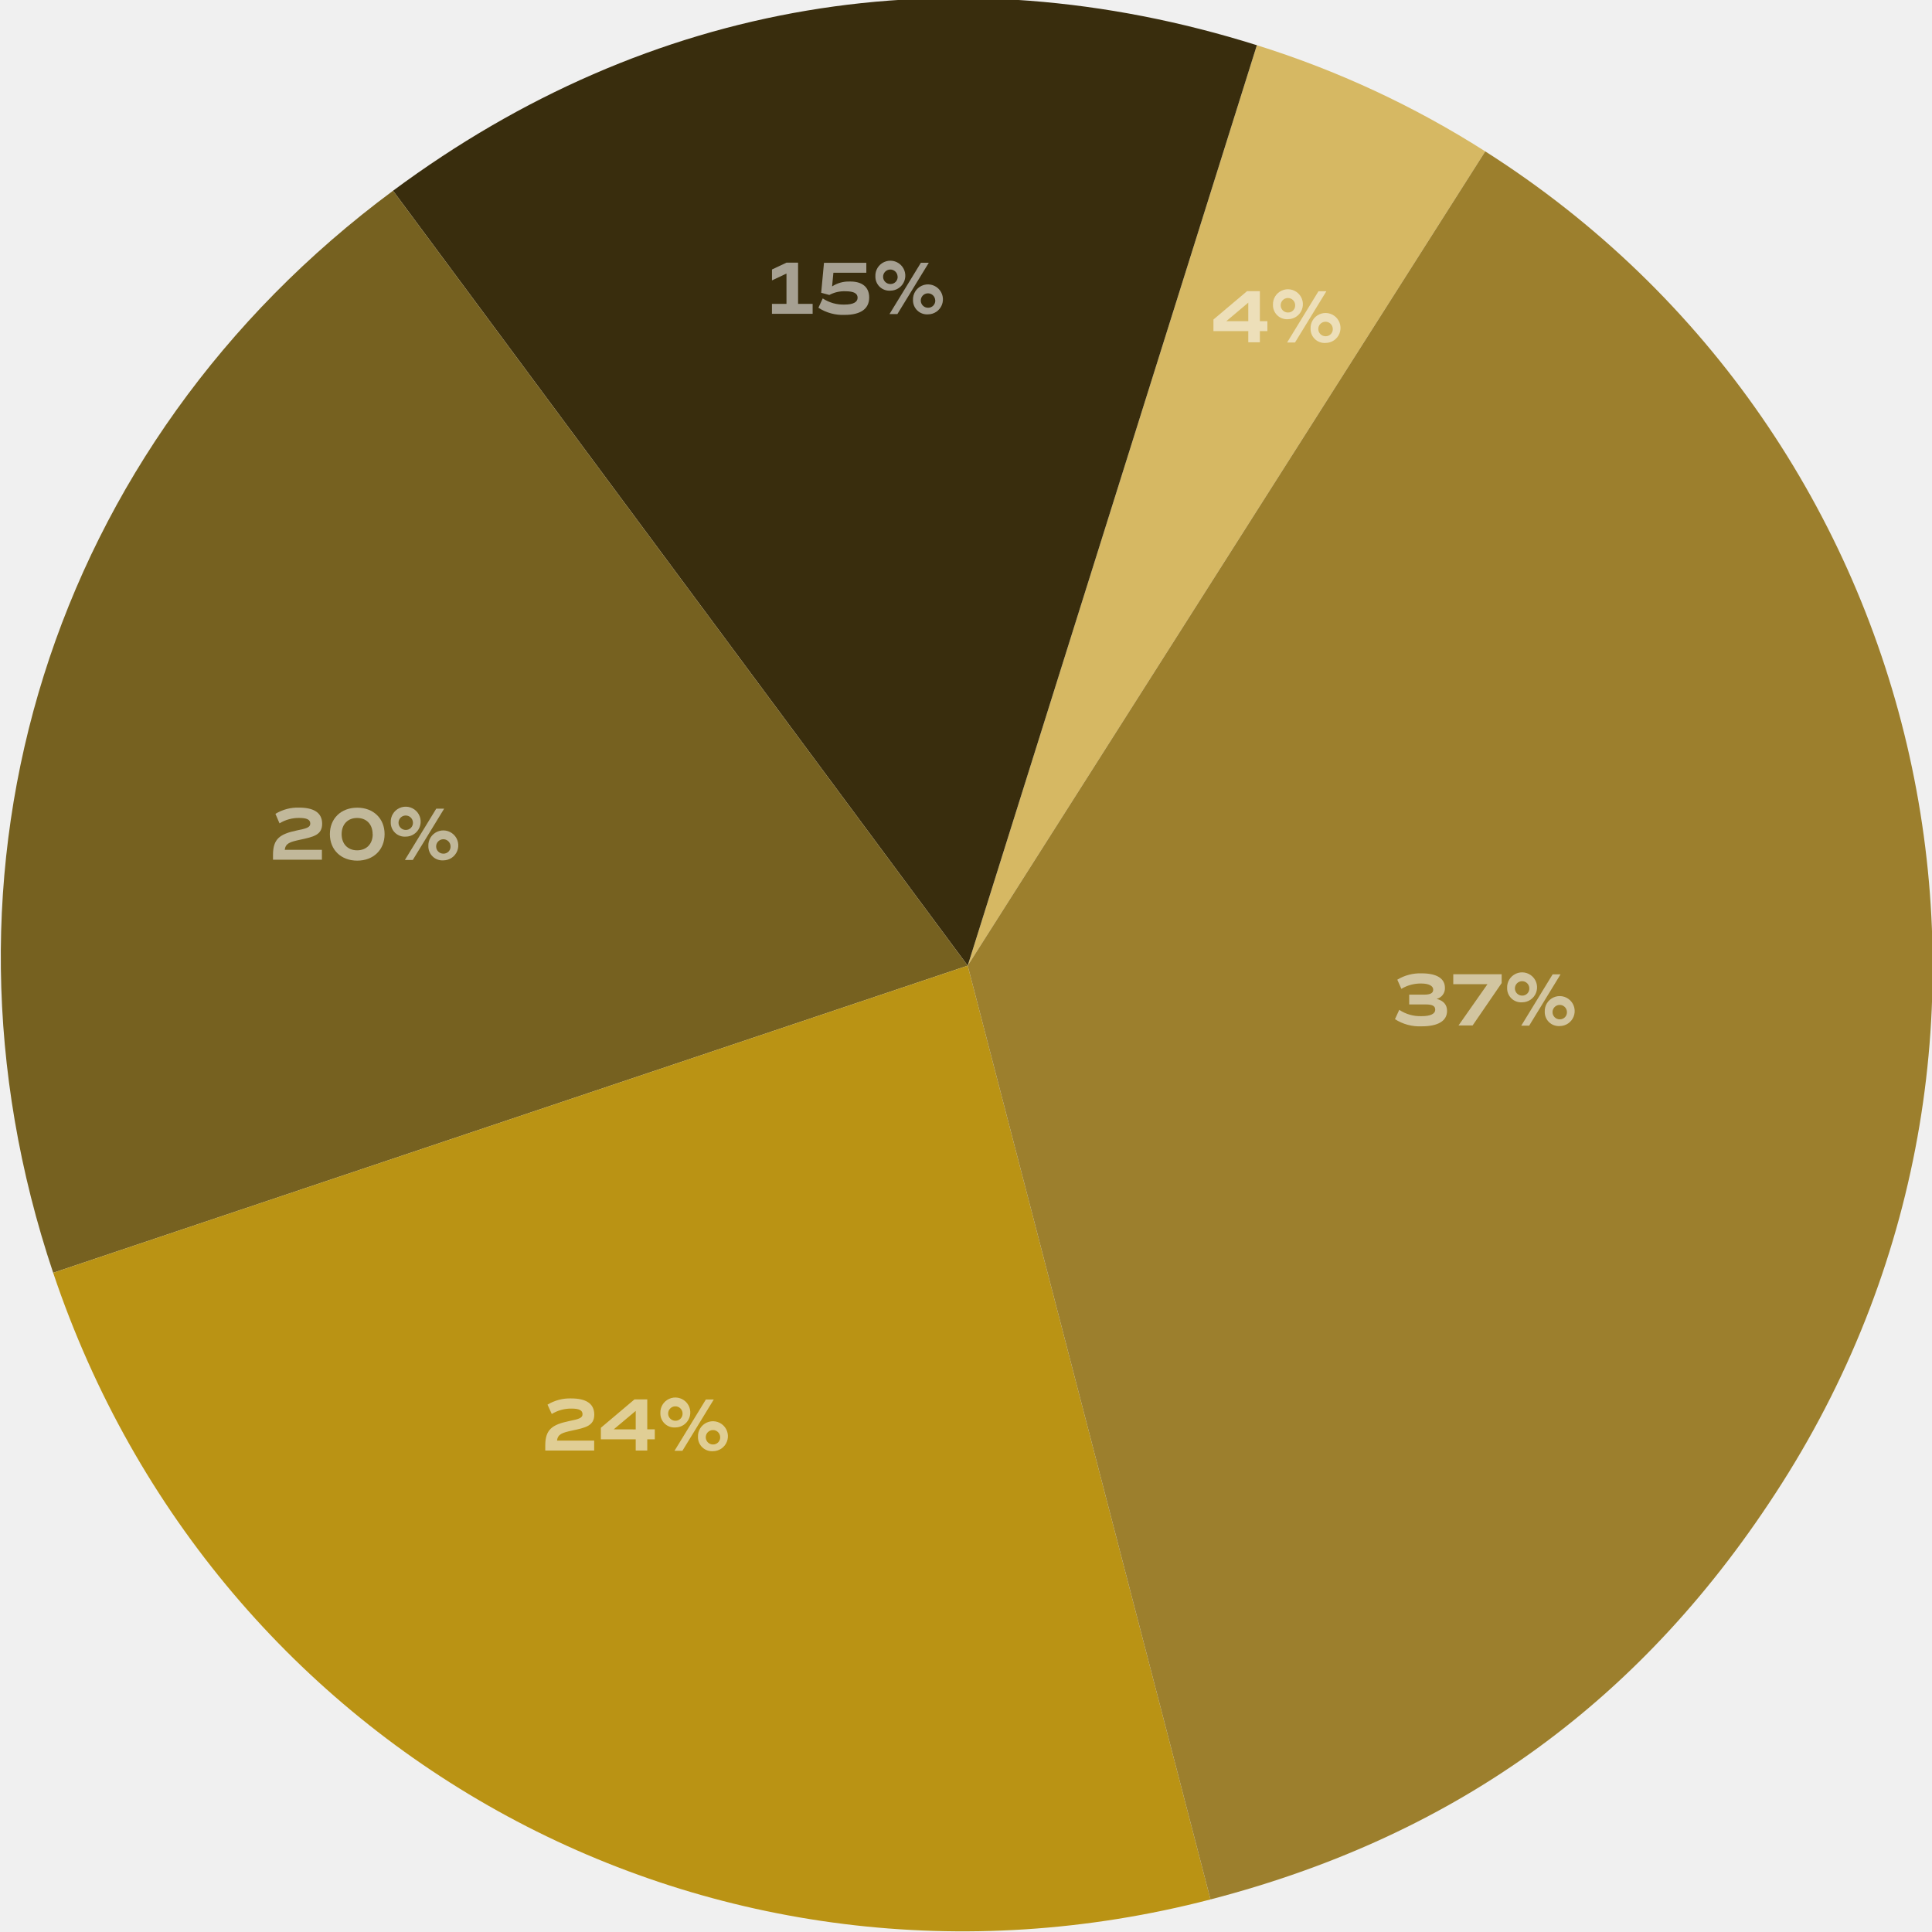
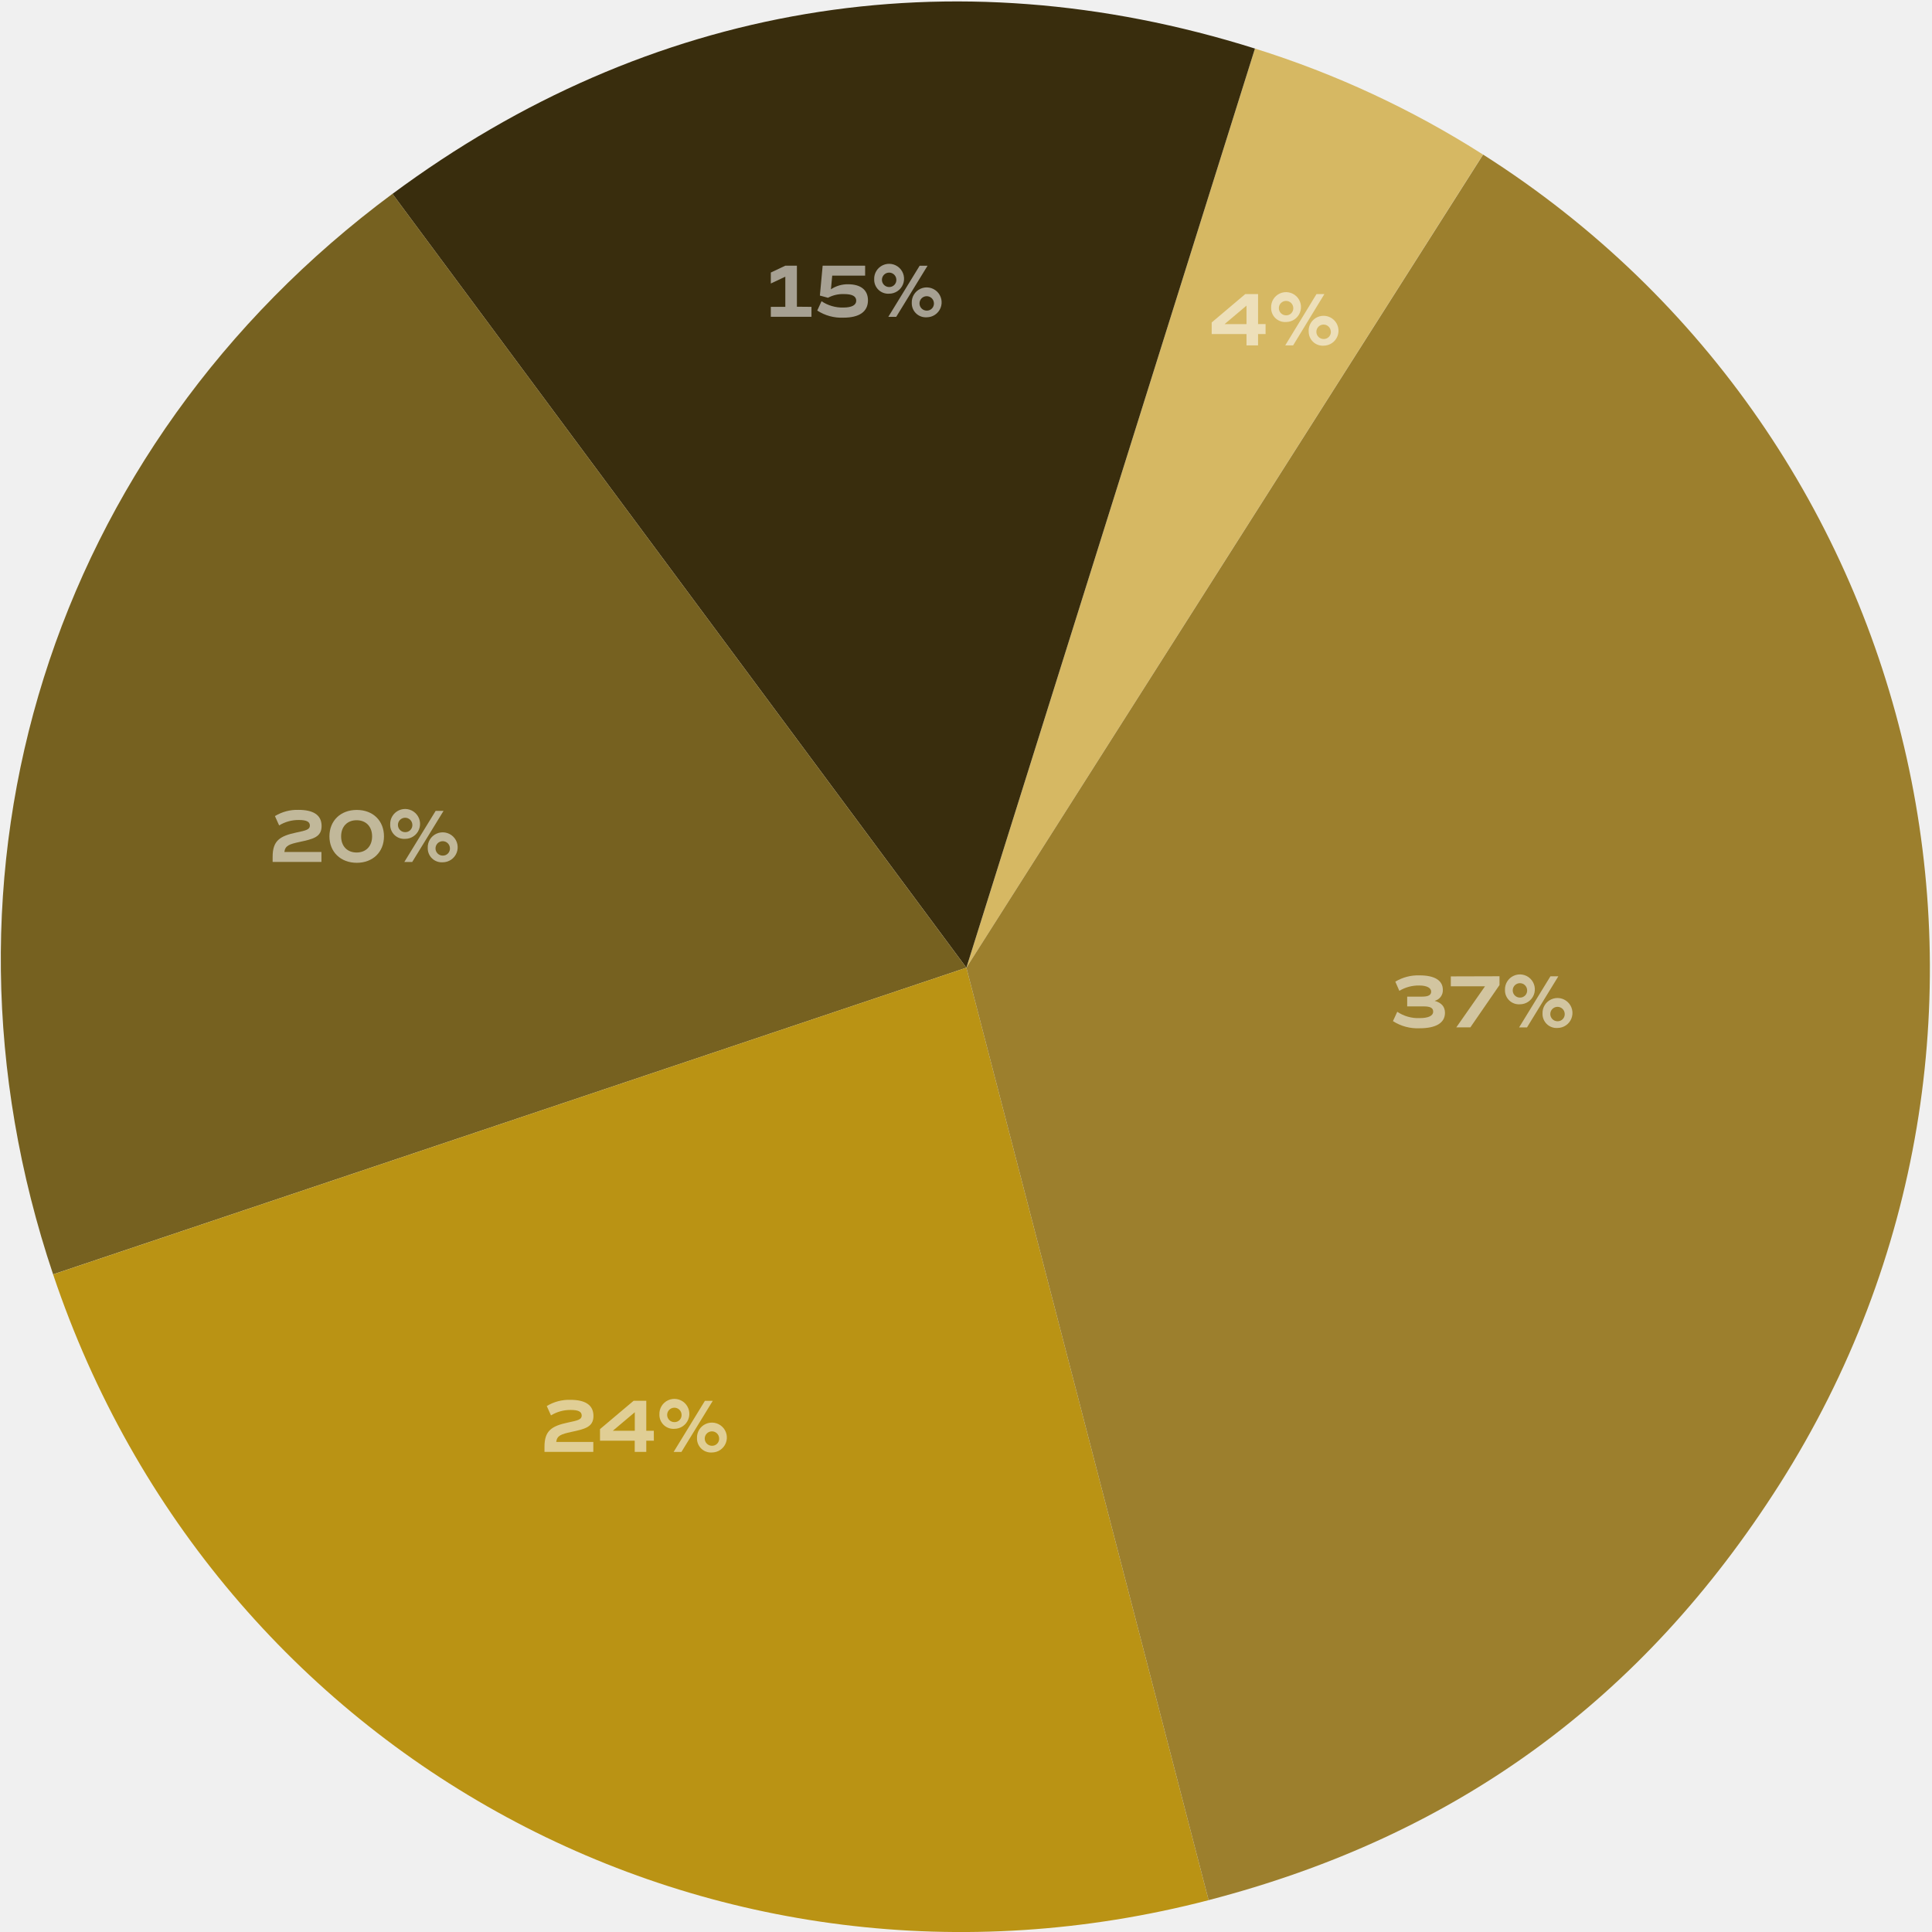
<svg xmlns="http://www.w3.org/2000/svg" id="Layer_1" data-name="Layer 1" viewBox="0 0 565 565">
  <defs>
    <style>.cls-1{fill:#d6b863;}.cls-2{fill:#392d0d;}.cls-3{fill:#766120;}.cls-4{fill:#ba9314;}.cls-5{fill:#9c7f2d;}.cls-6{opacity:0.55;}.cls-7{fill:#fff;}</style>
  </defs>
-   <path class="cls-1" d="M283,282.4,367.56,13.22a279,279,0,0,1,66.79,31.05Z" />
-   <path class="cls-2" d="M283,282.4,114.94,55.78C190,.08,278.36-14.8,367.56,13.22Z" />
-   <path class="cls-3" d="M283,282.4,15.55,372.22C-24.14,254.05,14.81,130,114.94,55.78Z" />
-   <path class="cls-4" d="M283,282.4,354,555.48C209.18,593.09,63.17,514,15.55,372.22Z" />
-   <path class="cls-5" d="M283,282.4,434.35,44.27c131.51,83.58,170.37,258,86.79,389.46C481,496.86,426.35,536.67,354,555.48Z" />
+   <path class="cls-1" d="M282.61,283,367,14.2a278.46,278.46,0,0,1,66.7,31Z" />
+   <path class="cls-2" d="M282.61,283,114.77,56.7C189.76,1.08,278-13.78,367,14.2Z" />
+   <path class="cls-3" d="M282.61,283,15.53,372.68c-39.63-118-.74-241.83,99.24-316Z" />
+   <path class="cls-4" d="M282.61,283l70.84,272.69c-144.57,37.56-290.37-41.39-337.92-183Z" />
+   <path class="cls-5" d="M282.61,283,433.73,45.21c131.32,83.46,170.12,257.57,86.66,388.9-40.06,63-94.65,102.79-166.94,121.57Z" />
  <g class="cls-6">
-     <path class="cls-7" d="M83.27,248.52H94.14v2.9H79.84V250c0-4.69,2-6.1,7-7.15,2.67-.55,3.9-.84,3.9-2s-1-1.65-3.24-1.65a10.79,10.79,0,0,0-5.76,1.58L80.55,238a12.52,12.52,0,0,1,6.91-1.82c4.26,0,6.75,1.45,6.75,4.73s-2.53,3.83-6.53,4.68C84.79,246.23,83.52,246.6,83.27,248.52Z" />
-     <path class="cls-7" d="M96.47,243.94c0-4.57,3.26-7.74,8-7.74s8,3.17,8,7.74-3.25,7.75-8,7.75S96.47,248.52,96.47,243.94Zm12.5,0c0-2.86-1.78-4.73-4.53-4.73s-4.53,1.87-4.53,4.73,1.78,4.73,4.53,4.73S109,246.8,109,243.94Z" />
-     <path class="cls-7" d="M114.27,240.49a4.38,4.38,0,1,1,4.38,4.18A4.1,4.1,0,0,1,114.27,240.49Zm6.49,0a2.11,2.11,0,1,0-2.11,2.22A2.06,2.06,0,0,0,120.76,240.49Zm6.82-4h2.31l-9.17,15h-2.31Zm-2.31,10.94a4.38,4.38,0,1,1,4.38,4.18A4.1,4.1,0,0,1,125.27,247.4Zm6.49,0a2.11,2.11,0,1,0-2.11,2.22A2.06,2.06,0,0,0,131.76,247.4Z" />
+     <path class="cls-7" d="M83.16,249.16H94v2.9H79.73v-1.47c0-4.68,2-6.09,7-7.14,2.66-.55,3.89-.84,3.89-2s-1-1.65-3.23-1.65a10.88,10.88,0,0,0-5.76,1.58l-1.23-2.72a12.51,12.51,0,0,1,6.9-1.82c4.26,0,6.75,1.45,6.75,4.72s-2.53,3.82-6.53,4.68C84.67,246.87,83.4,247.25,83.16,249.16Z" />
+     <path class="cls-7" d="M96.34,244.59c0-4.57,3.25-7.73,8-7.73s7.95,3.16,7.95,7.73-3.25,7.73-7.95,7.73S96.34,249.16,96.34,244.59Zm12.48,0c0-2.86-1.78-4.72-4.53-4.72s-4.53,1.86-4.53,4.72,1.78,4.72,4.53,4.72S108.82,247.45,108.82,244.59Z" />
+     <path class="cls-7" d="M114.11,241.14a4.37,4.37,0,1,1,4.37,4.18A4.09,4.09,0,0,1,114.11,241.14Zm6.48,0a2.11,2.11,0,1,0-2.11,2.22A2.06,2.06,0,0,0,120.59,241.14Zm6.81-4h2.31l-9.16,14.94h-2.31ZM125.09,248a4.38,4.38,0,1,1,4.38,4.17A4.1,4.1,0,0,1,125.09,248Zm6.49,0a2.11,2.11,0,1,0-2.11,2.22A2.06,2.06,0,0,0,131.58,248Z" />
  </g>
  <g class="cls-6">
-     <path class="cls-7" d="M162.89,421.3h10.87v2.9h-14.3v-1.47c0-4.69,2-6.1,7-7.15,2.66-.55,3.9-.84,3.9-2s-1-1.65-3.24-1.65a10.79,10.79,0,0,0-5.76,1.58l-1.24-2.73a12.54,12.54,0,0,1,6.91-1.82c4.27,0,6.76,1.45,6.76,4.73s-2.53,3.83-6.54,4.68C164.41,419,163.13,419.38,162.89,421.3Z" />
-     <path class="cls-7" d="M191.49,420.92h-2.2v3.28h-3.38v-3.28H175.72v-3.38l9.83-8.3h3.74V418h2.2Zm-5.58-2.9v-5.41L179.48,418Z" />
-     <path class="cls-7" d="M193.12,413.27a4.38,4.38,0,1,1,4.38,4.18A4.09,4.09,0,0,1,193.12,413.27Zm6.49,0a2.11,2.11,0,1,0-2.11,2.22A2.06,2.06,0,0,0,199.61,413.27Zm6.82-4h2.31l-9.17,15h-2.31Zm-2.31,10.94a4.38,4.38,0,1,1,4.38,4.18A4.1,4.1,0,0,1,204.12,420.18Zm6.49,0a2.11,2.11,0,1,0-2.11,2.22A2.07,2.07,0,0,0,210.61,420.18Z" />
+     <path class="cls-7" d="M162.66,421.69h10.85v2.9H159.23v-1.47c0-4.68,2-6.09,7-7.14,2.66-.55,3.89-.84,3.89-2s-1-1.65-3.23-1.65a10.83,10.83,0,0,0-5.76,1.59l-1.23-2.73a12.53,12.53,0,0,1,6.9-1.82c4.27,0,6.75,1.45,6.75,4.72s-2.53,3.82-6.53,4.68C164.17,419.41,162.9,419.78,162.66,421.69Z" />
+     <path class="cls-7" d="M191.22,421.32H189v3.27h-3.38v-3.27H175.47v-3.39l9.82-8.28H189v8.77h2.2Zm-5.58-2.9V413l-6.42,5.41Z" />
+     <path class="cls-7" d="M192.84,413.67a4.38,4.38,0,1,1,4.38,4.18A4.09,4.09,0,0,1,192.84,413.67Zm6.48,0a2.11,2.11,0,1,0-2.1,2.22A2.05,2.05,0,0,0,199.32,413.67Zm6.82-4h2.3l-9.16,14.94H197Zm-2.31,10.92a4.37,4.37,0,1,1,4.37,4.18A4.09,4.09,0,0,1,203.83,420.57Zm6.48,0a2.11,2.11,0,1,0-2.11,2.22A2.06,2.06,0,0,0,210.31,420.57Z" />
  </g>
  <g class="cls-6">
-     <path class="cls-7" d="M423.18,295.63c0,2.92-2.6,4.51-7.42,4.51a13.29,13.29,0,0,1-7.81-2.09l1.25-2.73a11.08,11.08,0,0,0,6.52,1.85c2.62,0,4-.66,4-1.92,0-1.05-.83-1.51-2.79-1.51h-4.82v-2.86h4.29c1.92,0,2.73-.44,2.73-1.48s-1.19-1.78-3.5-1.78a10.94,10.94,0,0,0-5.81,1.56l-1.19-2.68a12.89,12.89,0,0,1,7.11-1.85c4.45,0,6.82,1.5,6.82,4.25a3.16,3.16,0,0,1-2.42,3.21C422.16,292.66,423.18,293.82,423.18,295.63Z" />
-     <path class="cls-7" d="M439.15,284.91v2.58l-8.49,12.39h-4.12L435,287.82h-10v-2.91Z" />
-     <path class="cls-7" d="M440.75,288.94a4.38,4.38,0,1,1,4.38,4.18A4.1,4.1,0,0,1,440.75,288.94Zm6.49,0a2.11,2.11,0,1,0-2.11,2.22A2.06,2.06,0,0,0,447.24,288.94Zm6.82-4h2.31l-9.17,15h-2.31Zm-2.31,10.94a4.38,4.38,0,1,1,4.38,4.18A4.1,4.1,0,0,1,451.75,295.85Zm6.49,0a2.11,2.11,0,1,0-2.11,2.22A2.06,2.06,0,0,0,458.24,295.85Z" />
+     <path class="cls-7" d="M422.57,296.2c0,2.92-2.59,4.51-7.41,4.51a13.28,13.28,0,0,1-7.8-2.09l1.26-2.73a10.94,10.94,0,0,0,6.5,1.85c2.61,0,4-.66,4-1.91,0-1.06-.83-1.52-2.79-1.52h-4.81v-2.85h4.28c1.91,0,2.73-.44,2.73-1.48s-1.19-1.78-3.5-1.78a10.93,10.93,0,0,0-5.8,1.56l-1.18-2.68a12.9,12.9,0,0,1,7.09-1.84c4.44,0,6.81,1.49,6.81,4.24a3.16,3.16,0,0,1-2.41,3.21C421.56,293.24,422.57,294.4,422.57,296.2Z" />
+     <path class="cls-7" d="M438.52,285.5v2.57L430,300.44h-4.11l8.39-12h-10v-2.9Z" />
+     <path class="cls-7" d="M440.12,289.52a4.37,4.37,0,1,1,4.37,4.18A4.09,4.09,0,0,1,440.12,289.52Zm6.48,0a2.11,2.11,0,1,0-2.11,2.22A2.06,2.06,0,0,0,446.6,289.52Zm6.81-4h2.31l-9.16,14.94h-2.31Zm-2.31,10.92a4.38,4.38,0,1,1,4.38,4.18A4.1,4.1,0,0,1,451.1,296.42Zm6.49,0a2.11,2.11,0,1,0-2.11,2.22A2.06,2.06,0,0,0,457.59,296.42Z" />
  </g>
  <g class="cls-6">
-     <path class="cls-7" d="M237.65,88.87v2.9h-11.9v-2.9H230V80l-4.24,2V78.81l4.24-2h3.39V88.87Z" />
-     <path class="cls-7" d="M254.19,87c0,3.35-2.55,5.09-7.19,5.09A13.1,13.1,0,0,1,239.34,90l1.26-2.73A10.94,10.94,0,0,0,247,89.07c2.5,0,3.8-.71,3.8-2s-1.14-1.89-3.54-1.89a9.22,9.22,0,0,0-4.73,1.08l-2.38-.64.82-8.76h12.38v2.9h-9.63l-.38,4a8.87,8.87,0,0,1,5.09-1.43C252.08,82.24,254.19,83.92,254.19,87Z" />
-     <path class="cls-7" d="M256,80.84A4.38,4.38,0,1,1,260.4,85,4.09,4.09,0,0,1,256,80.84Zm6.49,0a2.12,2.12,0,1,0-2.11,2.22A2.07,2.07,0,0,0,262.51,80.84Zm6.82-4h2.31l-9.18,15h-2.31ZM267,87.75a4.38,4.38,0,1,1,4.38,4.18A4.1,4.1,0,0,1,267,87.75Zm6.49,0A2.11,2.11,0,1,0,271.4,90,2.07,2.07,0,0,0,273.51,87.75Z" />
+     <path class="cls-7" d="M237.31,89.74v2.9H225.42v-2.9h4.24V80.91l-4.24,2V79.7l4.24-2h3.39v12Z" />
+     <path class="cls-7" d="M253.83,87.83c0,3.34-2.55,5.07-7.19,5.07A13,13,0,0,1,239,90.82l1.25-2.73a10.93,10.93,0,0,0,6.35,1.85c2.5,0,3.8-.71,3.8-2S249.26,86,246.86,86a9.29,9.29,0,0,0-4.72,1.08l-2.37-.64.81-8.74H253v2.9h-9.62l-.38,4A8.85,8.85,0,0,1,248,83.13C251.72,83.13,253.83,84.8,253.83,87.83Z" />
+     <path class="cls-7" d="M255.65,81.72A4.37,4.37,0,1,1,260,85.89,4.1,4.1,0,0,1,255.65,81.72Zm6.48,0A2.11,2.11,0,1,0,260,83.94,2.06,2.06,0,0,0,262.13,81.72Zm6.81-4h2.31l-9.16,14.94h-2.31Zm-2.3,10.92A4.37,4.37,0,1,1,271,92.79,4.1,4.1,0,0,1,266.64,88.62Zm6.48,0A2.11,2.11,0,1,0,271,90.84,2.06,2.06,0,0,0,273.12,88.62Z" />
  </g>
  <g class="cls-6">
-     <path class="cls-7" d="M370.64,96.83h-2.2v3.27h-3.39V96.83H354.86V93.44l9.84-8.3h3.74v8.78h2.2Zm-5.59-2.91V88.51l-6.42,5.41Z" />
-     <path class="cls-7" d="M372.27,89.17a4.38,4.38,0,1,1,4.37,4.18A4.1,4.1,0,0,1,372.27,89.17Zm6.49,0a2.12,2.12,0,1,0-2.12,2.22A2.06,2.06,0,0,0,378.76,89.17Zm6.82-4h2.31l-9.18,15H376.4Zm-2.31,10.94a4.38,4.38,0,1,1,4.38,4.18A4.09,4.09,0,0,1,383.27,96.08Zm6.49,0a2.12,2.12,0,1,0-2.11,2.22A2.06,2.06,0,0,0,389.76,96.08Z" />
+     <path class="cls-7" d="M370.11,97.69h-2.2V101h-3.38V97.69H354.35V94.3L364.17,86h3.74v8.77h2.2Zm-5.58-2.9V89.38l-6.42,5.41Z" />
+     <path class="cls-7" d="M371.73,90a4.37,4.37,0,1,1,4.37,4.17A4.09,4.09,0,0,1,371.73,90Zm6.48,0a2.11,2.11,0,1,0-2.11,2.22A2.06,2.06,0,0,0,378.21,90ZM385,86h2.31L378.17,101h-2.31Zm-2.3,10.92a4.37,4.37,0,1,1,4.37,4.17A4.1,4.1,0,0,1,382.72,96.94Zm6.48,0a2.11,2.11,0,1,0-2.11,2.22A2.06,2.06,0,0,0,389.2,96.94Z" />
  </g>
</svg>
